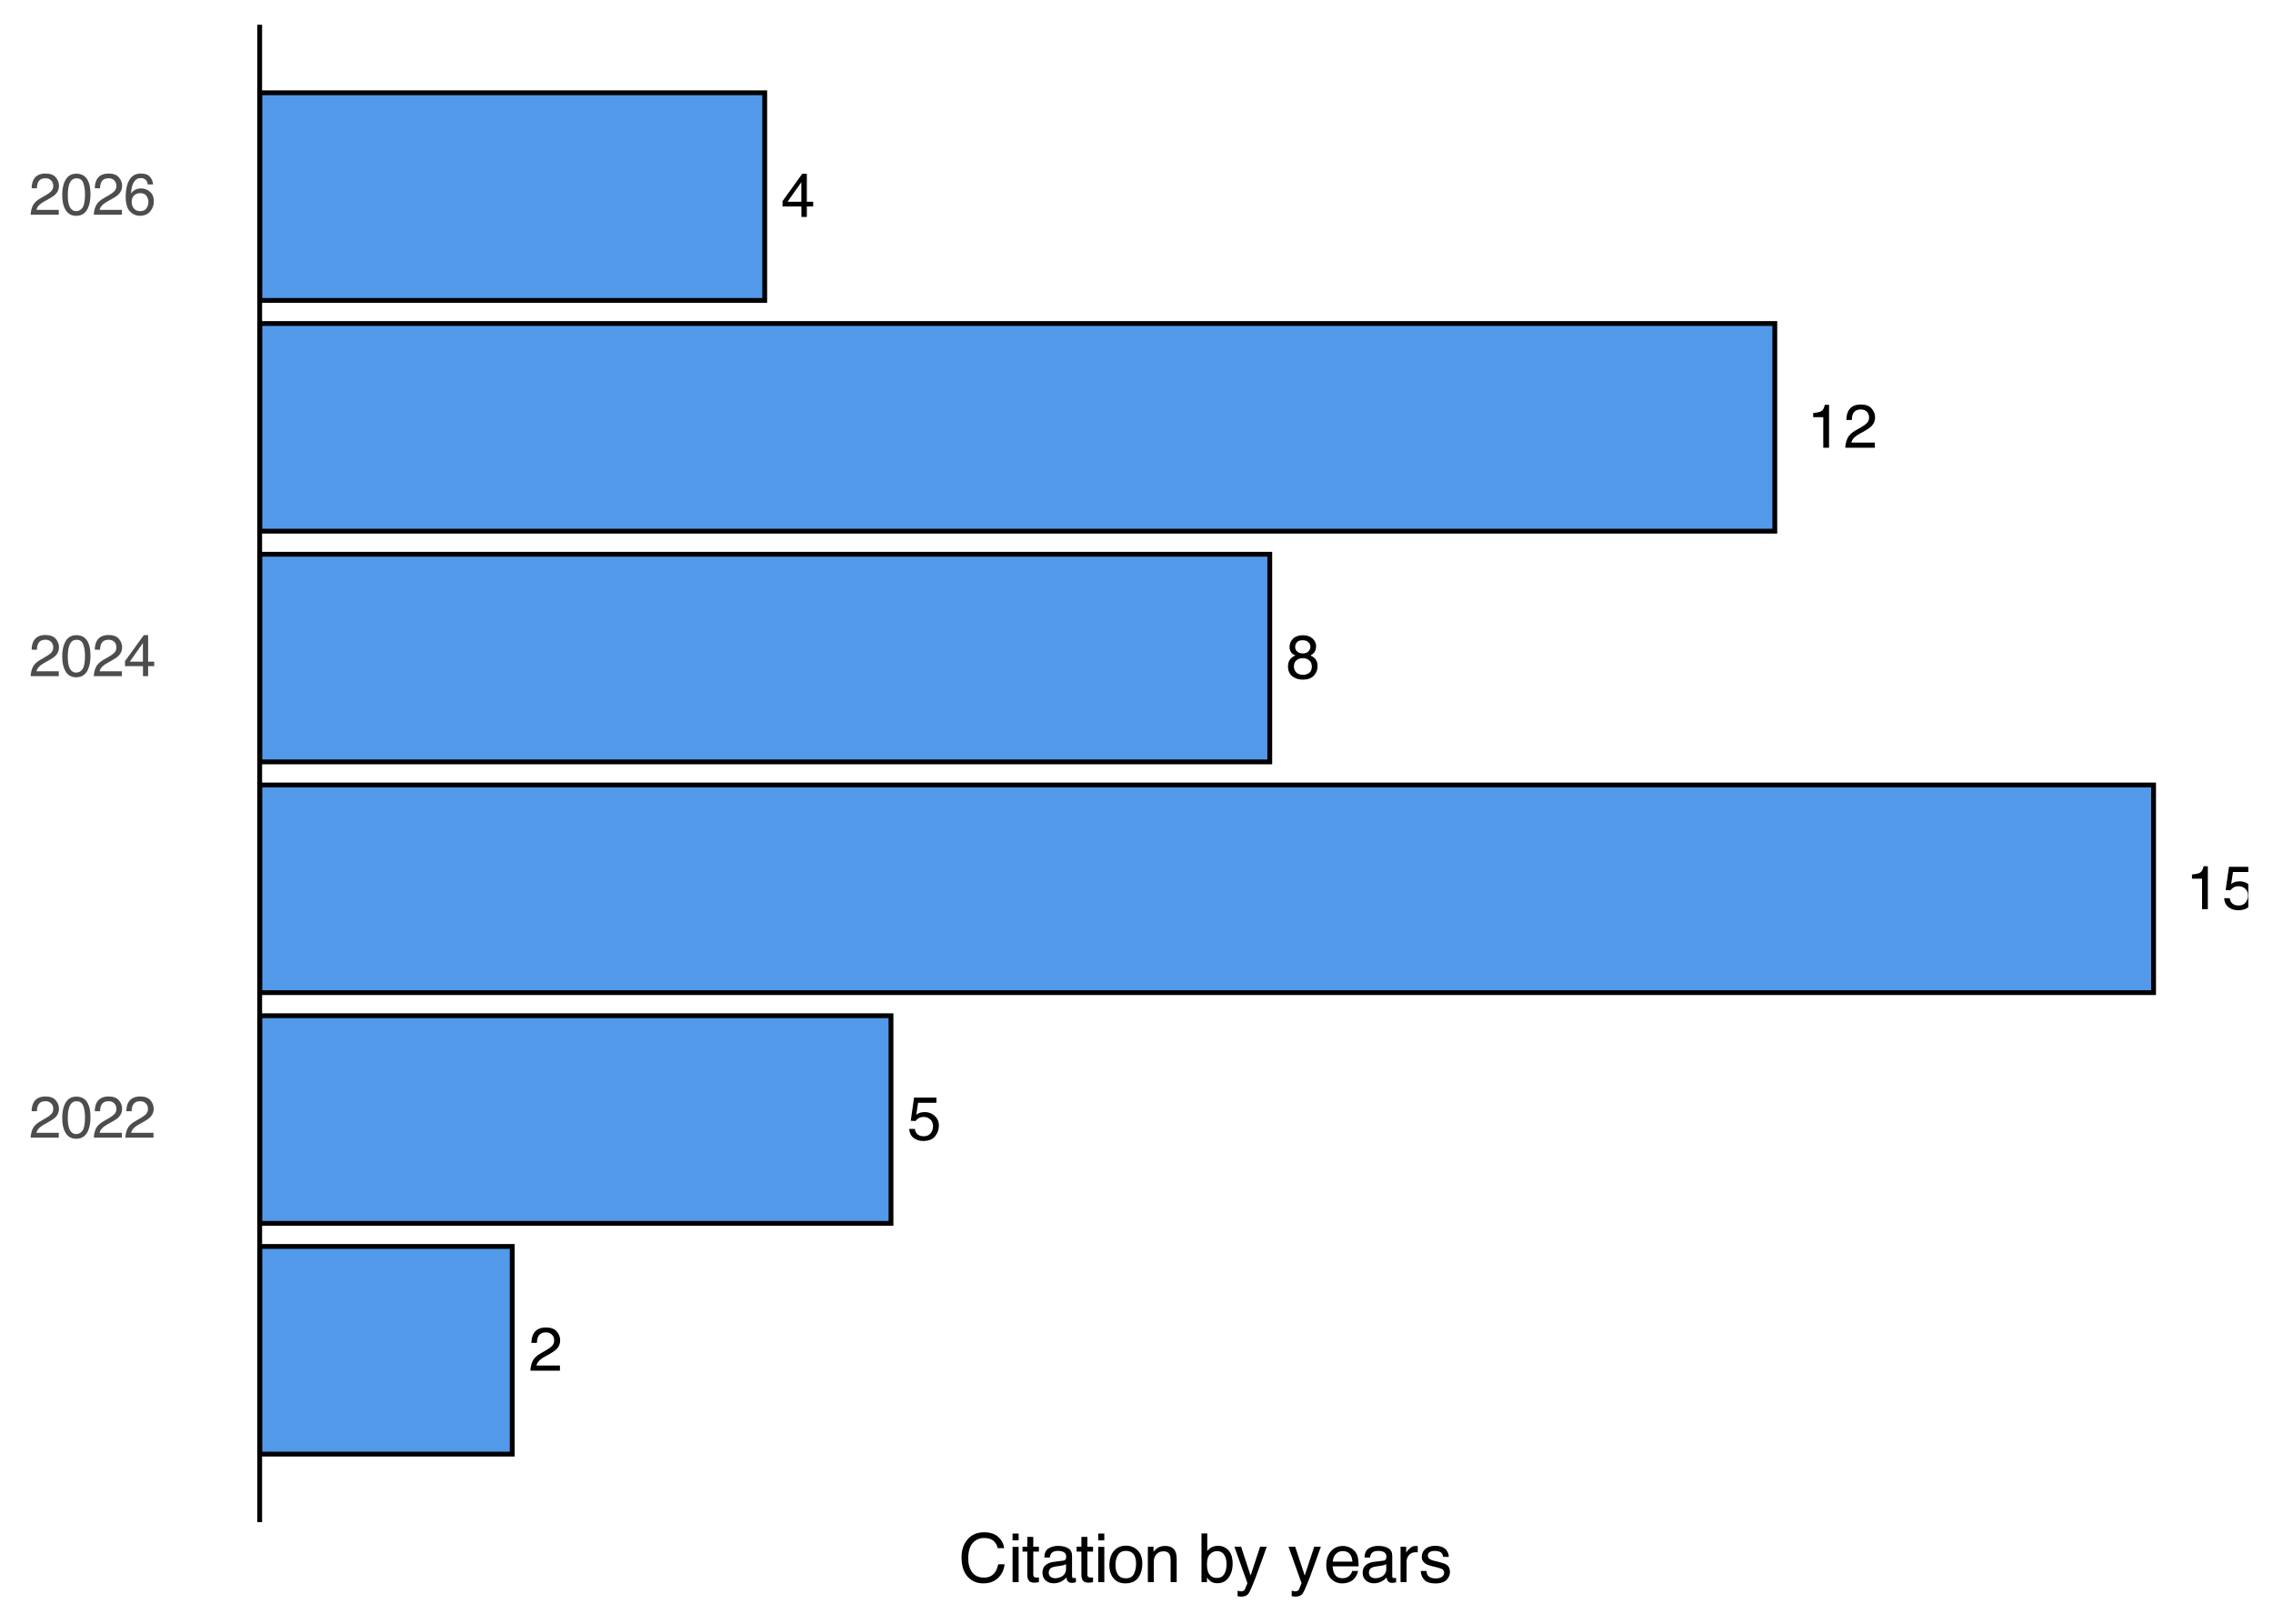
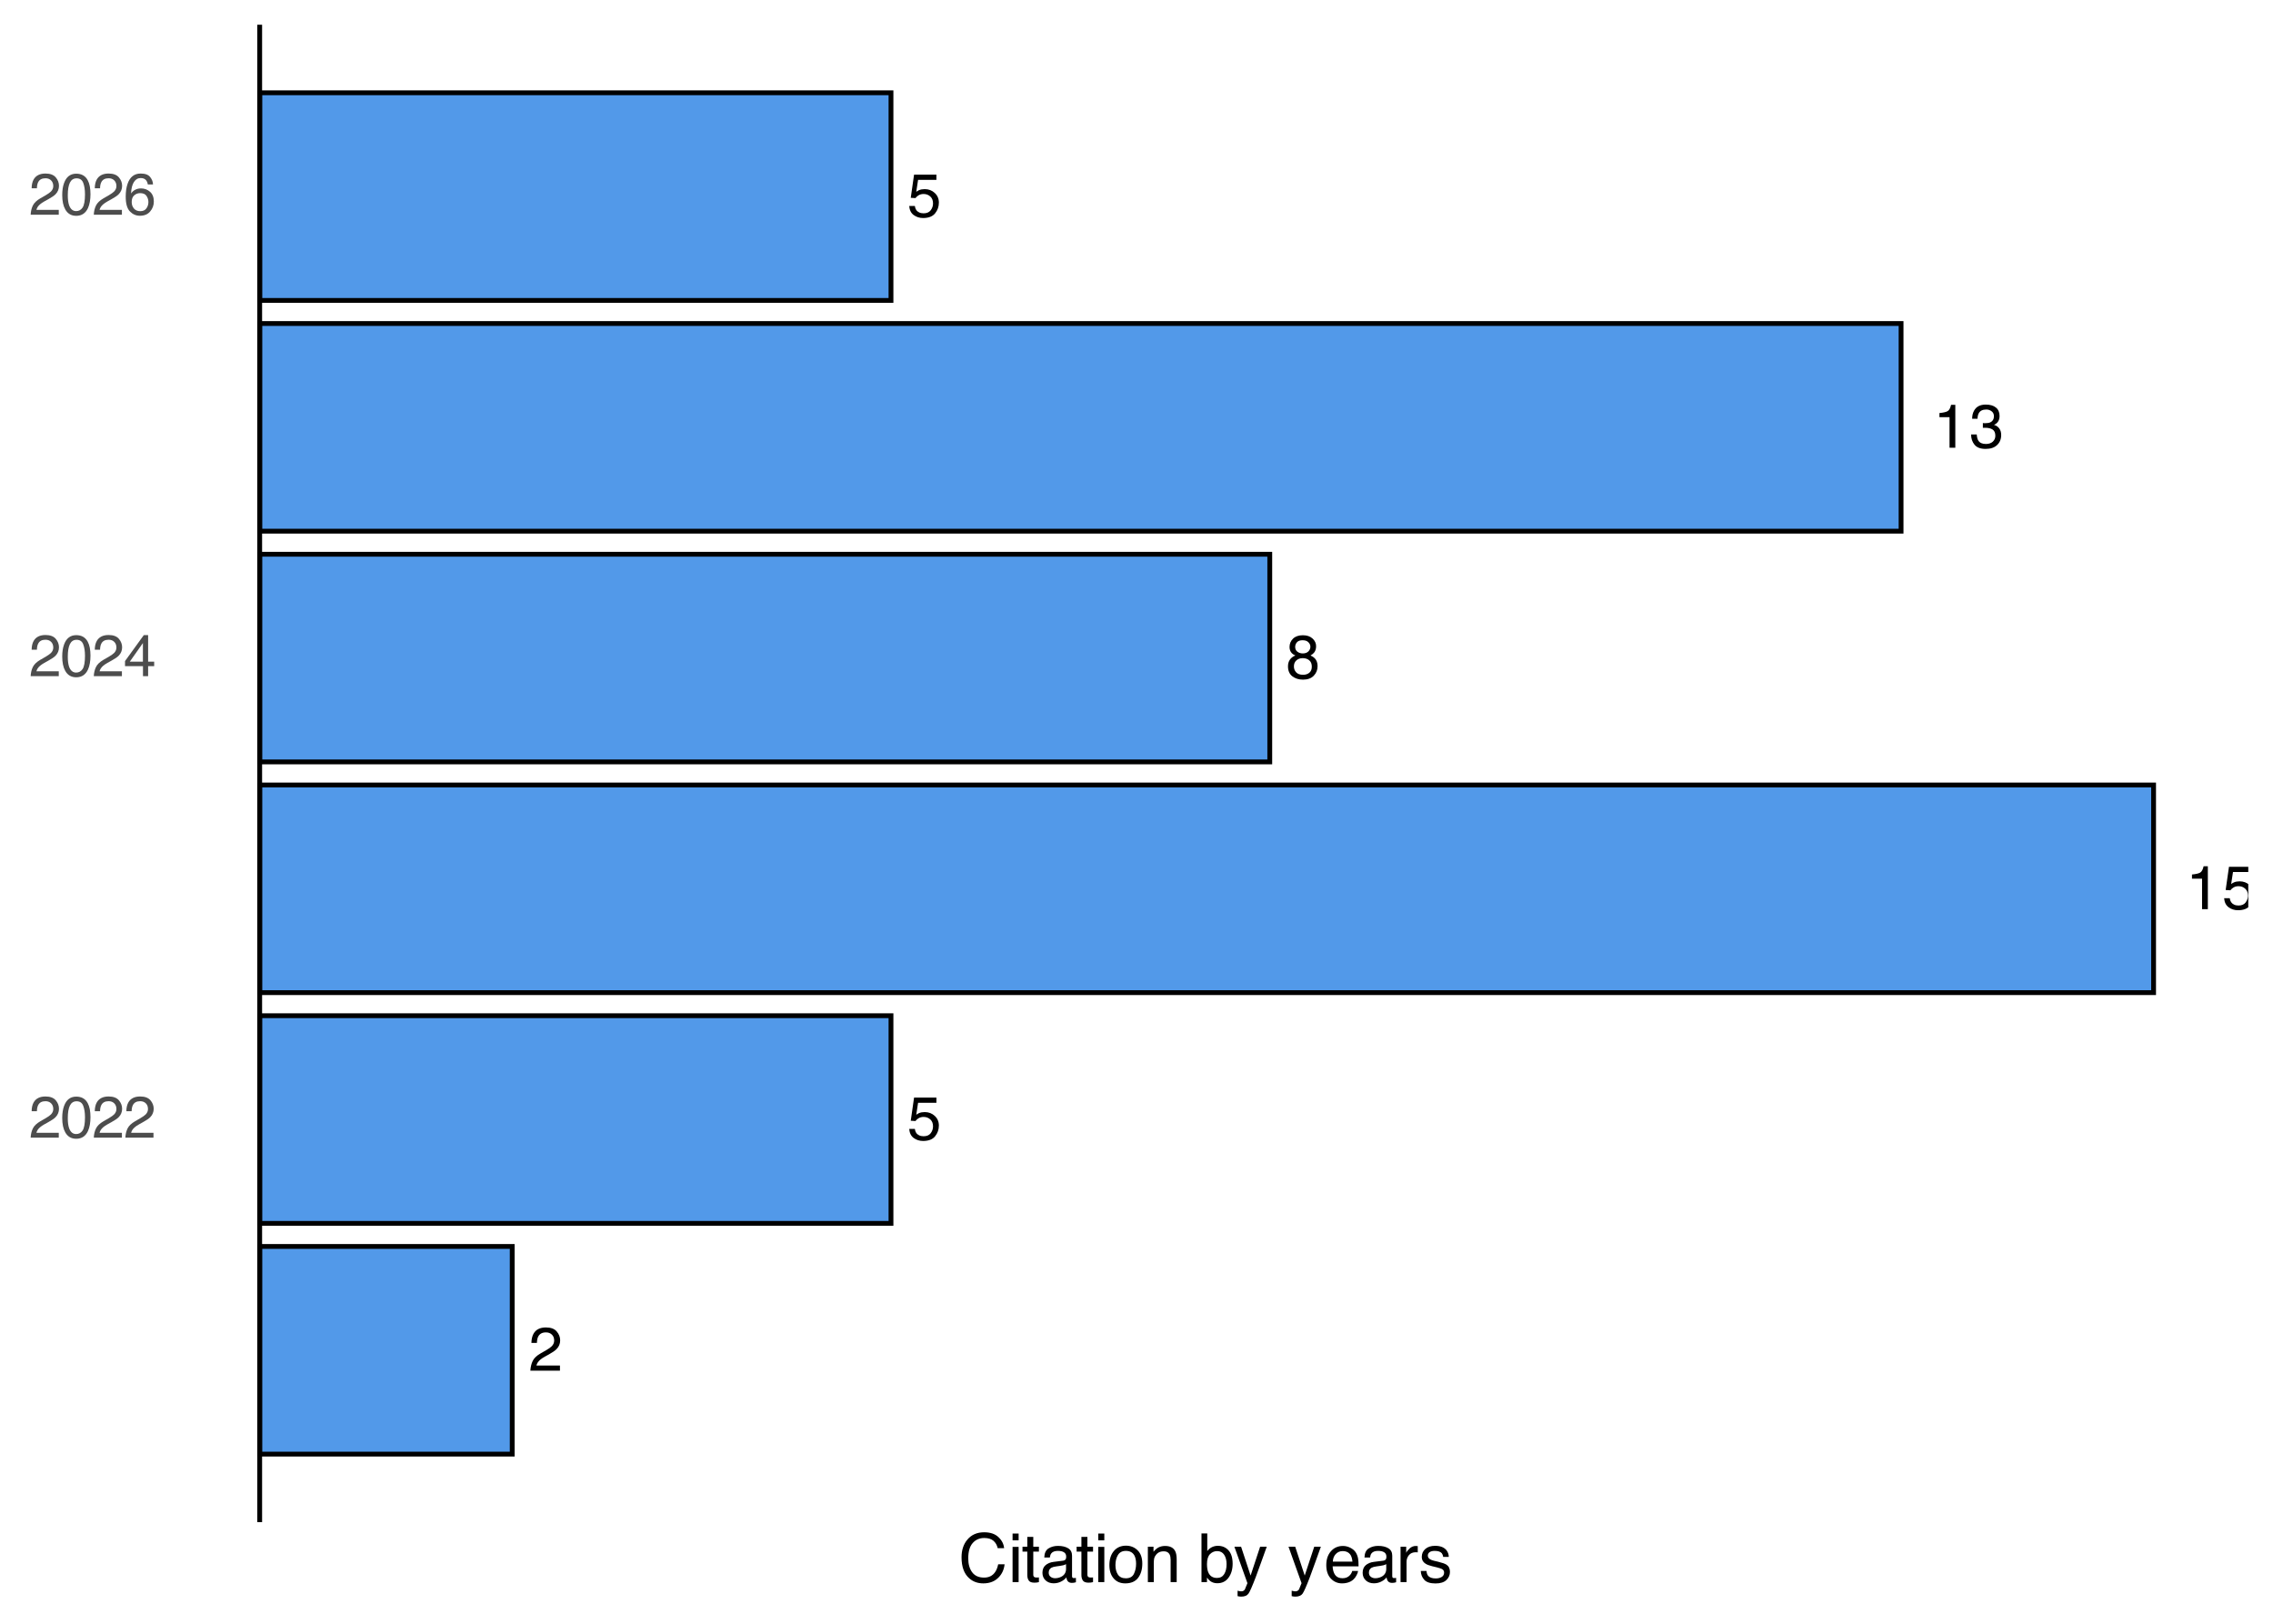
<svg xmlns="http://www.w3.org/2000/svg" xmlns:xlink="http://www.w3.org/1999/xlink" width="504" height="360" viewBox="0 0 504 360">
  <defs>
    <g>
      <g id="glyph-0-0">
        <path d="M 0.438 0 L 0.438 -9.797 L 8.219 -9.797 L 8.219 0 Z M 6.984 -1.234 L 6.984 -8.562 L 1.672 -8.562 L 1.672 -1.234 Z M 6.984 -1.234 " />
      </g>
      <g id="glyph-0-1">
        <path d="M 0.422 0 C 0.473 -0.82 0.645 -1.535 0.938 -2.141 C 1.227 -2.754 1.805 -3.312 2.672 -3.812 L 3.953 -4.547 C 4.523 -4.879 4.926 -5.164 5.156 -5.406 C 5.52 -5.77 5.703 -6.191 5.703 -6.672 C 5.703 -7.223 5.535 -7.66 5.203 -7.984 C 4.867 -8.316 4.426 -8.484 3.875 -8.484 C 3.051 -8.484 2.477 -8.172 2.156 -7.547 C 1.988 -7.211 1.895 -6.75 1.875 -6.156 L 0.656 -6.156 C 0.676 -6.988 0.832 -7.664 1.125 -8.188 C 1.645 -9.113 2.562 -9.578 3.875 -9.578 C 4.969 -9.578 5.766 -9.281 6.266 -8.688 C 6.773 -8.102 7.031 -7.445 7.031 -6.719 C 7.031 -5.957 6.758 -5.305 6.219 -4.766 C 5.906 -4.441 5.348 -4.055 4.547 -3.609 L 3.641 -3.109 C 3.203 -2.867 2.859 -2.641 2.609 -2.422 C 2.16 -2.035 1.879 -1.609 1.766 -1.141 L 6.984 -1.141 L 6.984 0 Z M 0.422 0 " />
      </g>
      <g id="glyph-0-2">
        <path d="M 1.688 -2.438 C 1.77 -1.75 2.086 -1.273 2.641 -1.016 C 2.922 -0.879 3.25 -0.812 3.625 -0.812 C 4.332 -0.812 4.859 -1.035 5.203 -1.484 C 5.547 -1.941 5.719 -2.445 5.719 -3 C 5.719 -3.664 5.516 -4.18 5.109 -4.547 C 4.703 -4.91 4.211 -5.094 3.641 -5.094 C 3.234 -5.094 2.879 -5.008 2.578 -4.844 C 2.285 -4.688 2.035 -4.469 1.828 -4.188 L 0.781 -4.25 L 1.516 -9.391 L 6.469 -9.391 L 6.469 -8.234 L 2.406 -8.234 L 2 -5.578 C 2.227 -5.742 2.441 -5.867 2.641 -5.953 C 2.992 -6.098 3.406 -6.172 3.875 -6.172 C 4.75 -6.172 5.488 -5.891 6.094 -5.328 C 6.707 -4.766 7.016 -4.051 7.016 -3.188 C 7.016 -2.281 6.734 -1.484 6.172 -0.797 C 5.617 -0.109 4.727 0.234 3.5 0.234 C 2.727 0.234 2.039 0.012 1.438 -0.422 C 0.844 -0.859 0.508 -1.531 0.438 -2.438 Z M 1.688 -2.438 " />
      </g>
      <g id="glyph-0-3">
        <path d="M 1.312 -6.766 L 1.312 -7.688 C 2.176 -7.77 2.781 -7.91 3.125 -8.109 C 3.469 -8.305 3.723 -8.773 3.891 -9.516 L 4.828 -9.516 L 4.828 0 L 3.547 0 L 3.547 -6.766 Z M 1.312 -6.766 " />
      </g>
      <g id="glyph-0-4">
        <path d="M 3.719 -5.547 C 4.238 -5.547 4.648 -5.691 4.953 -5.984 C 5.254 -6.285 5.406 -6.641 5.406 -7.047 C 5.406 -7.398 5.258 -7.723 4.969 -8.016 C 4.688 -8.316 4.254 -8.469 3.672 -8.469 C 3.098 -8.469 2.68 -8.316 2.422 -8.016 C 2.16 -7.723 2.031 -7.379 2.031 -6.984 C 2.031 -6.535 2.195 -6.18 2.531 -5.922 C 2.863 -5.672 3.258 -5.547 3.719 -5.547 Z M 3.781 -0.812 C 4.344 -0.812 4.805 -0.961 5.172 -1.266 C 5.535 -1.566 5.719 -2.016 5.719 -2.609 C 5.719 -3.234 5.531 -3.703 5.156 -4.016 C 4.781 -4.336 4.297 -4.5 3.703 -4.5 C 3.129 -4.5 2.66 -4.332 2.297 -4 C 1.93 -3.676 1.75 -3.227 1.75 -2.656 C 1.75 -2.156 1.914 -1.723 2.25 -1.359 C 2.582 -0.992 3.094 -0.812 3.781 -0.812 Z M 2.078 -5.094 C 1.742 -5.227 1.484 -5.395 1.297 -5.594 C 0.953 -5.945 0.781 -6.406 0.781 -6.969 C 0.781 -7.688 1.035 -8.301 1.547 -8.812 C 2.066 -9.32 2.797 -9.578 3.734 -9.578 C 4.648 -9.578 5.367 -9.332 5.891 -8.844 C 6.41 -8.363 6.672 -7.801 6.672 -7.156 C 6.672 -6.562 6.52 -6.082 6.219 -5.719 C 6.051 -5.508 5.789 -5.301 5.438 -5.094 C 5.832 -4.914 6.145 -4.707 6.375 -4.469 C 6.789 -4.031 7 -3.453 7 -2.734 C 7 -1.898 6.719 -1.191 6.156 -0.609 C 5.594 -0.023 4.797 0.266 3.766 0.266 C 2.828 0.266 2.035 0.012 1.391 -0.484 C 0.754 -0.984 0.438 -1.719 0.438 -2.688 C 0.438 -3.25 0.57 -3.734 0.844 -4.141 C 1.125 -4.555 1.535 -4.875 2.078 -5.094 Z M 2.078 -5.094 " />
      </g>
      <g id="glyph-0-5">
-         <path d="M 4.516 -3.375 L 4.516 -7.703 L 1.453 -3.375 Z M 4.531 0 L 4.531 -2.328 L 0.344 -2.328 L 0.344 -3.5 L 4.719 -9.578 L 5.734 -9.578 L 5.734 -3.375 L 7.141 -3.375 L 7.141 -2.328 L 5.734 -2.328 L 5.734 0 Z M 4.531 0 " />
+         <path d="M 3.547 0.266 C 2.422 0.266 1.602 -0.039 1.094 -0.656 C 0.582 -1.281 0.328 -2.039 0.328 -2.938 L 1.578 -2.938 C 1.629 -2.312 1.742 -1.863 1.922 -1.594 C 2.234 -1.082 2.797 -0.828 3.609 -0.828 C 4.242 -0.828 4.75 -0.992 5.125 -1.328 C 5.508 -1.672 5.703 -2.109 5.703 -2.641 C 5.703 -3.305 5.5 -3.77 5.094 -4.031 C 4.695 -4.289 4.141 -4.422 3.422 -4.422 C 3.348 -4.422 3.27 -4.422 3.188 -4.422 C 3.102 -4.422 3.02 -4.414 2.938 -4.406 L 2.938 -5.469 C 3.062 -5.457 3.164 -5.445 3.25 -5.438 C 3.332 -5.438 3.422 -5.438 3.516 -5.438 C 3.961 -5.438 4.332 -5.504 4.625 -5.641 C 5.133 -5.891 5.391 -6.336 5.391 -6.984 C 5.391 -7.453 5.219 -7.816 4.875 -8.078 C 4.539 -8.336 4.148 -8.469 3.703 -8.469 C 2.898 -8.469 2.348 -8.203 2.047 -7.672 C 1.867 -7.379 1.77 -6.961 1.75 -6.422 L 0.562 -6.422 C 0.562 -7.129 0.707 -7.734 1 -8.234 C 1.488 -9.117 2.348 -9.562 3.578 -9.562 C 4.547 -9.562 5.297 -9.344 5.828 -8.906 C 6.367 -8.477 6.641 -7.852 6.641 -7.031 C 6.641 -6.438 6.477 -5.957 6.156 -5.594 C 5.969 -5.375 5.719 -5.195 5.406 -5.062 C 5.906 -4.926 6.297 -4.66 6.578 -4.266 C 6.859 -3.879 7 -3.398 7 -2.828 C 7 -1.91 6.695 -1.164 6.094 -0.594 C 5.5 -0.02 4.648 0.266 3.547 0.266 Z M 3.547 0.266 " />
      </g>
      <g id="glyph-1-0">
        <path d="M 0.422 0 L 0.422 -9.328 L 7.828 -9.328 L 7.828 0 Z M 6.656 -1.172 L 6.656 -8.156 L 1.594 -8.156 L 1.594 -1.172 Z M 6.656 -1.172 " />
      </g>
      <g id="glyph-1-1">
        <path d="M 0.406 0 C 0.445 -0.781 0.609 -1.457 0.891 -2.031 C 1.172 -2.613 1.723 -3.145 2.547 -3.625 L 3.766 -4.328 C 4.305 -4.648 4.688 -4.922 4.906 -5.141 C 5.25 -5.492 5.422 -5.895 5.422 -6.344 C 5.422 -6.875 5.258 -7.297 4.938 -7.609 C 4.625 -7.922 4.207 -8.078 3.688 -8.078 C 2.895 -8.078 2.352 -7.781 2.062 -7.188 C 1.895 -6.863 1.805 -6.422 1.797 -5.859 L 0.625 -5.859 C 0.633 -6.648 0.781 -7.297 1.062 -7.797 C 1.562 -8.68 2.438 -9.125 3.688 -9.125 C 4.727 -9.125 5.488 -8.844 5.969 -8.281 C 6.445 -7.719 6.688 -7.094 6.688 -6.406 C 6.688 -5.676 6.43 -5.051 5.922 -4.531 C 5.629 -4.227 5.098 -3.863 4.328 -3.438 L 3.453 -2.953 C 3.047 -2.723 2.723 -2.504 2.484 -2.297 C 2.055 -1.93 1.789 -1.523 1.688 -1.078 L 6.641 -1.078 L 6.641 0 Z M 0.406 0 " />
      </g>
      <g id="glyph-1-2">
        <path d="M 3.516 -9.094 C 4.691 -9.094 5.539 -8.609 6.062 -7.641 C 6.469 -6.891 6.672 -5.863 6.672 -4.562 C 6.672 -3.32 6.488 -2.297 6.125 -1.484 C 5.594 -0.328 4.723 0.25 3.516 0.25 C 2.422 0.25 1.609 -0.223 1.078 -1.172 C 0.629 -1.961 0.406 -3.023 0.406 -4.359 C 0.406 -5.391 0.539 -6.273 0.812 -7.016 C 1.312 -8.398 2.211 -9.094 3.516 -9.094 Z M 3.5 -0.797 C 4.094 -0.797 4.566 -1.055 4.922 -1.578 C 5.273 -2.109 5.453 -3.086 5.453 -4.516 C 5.453 -5.547 5.32 -6.395 5.062 -7.062 C 4.812 -7.727 4.32 -8.062 3.594 -8.062 C 2.914 -8.062 2.422 -7.742 2.109 -7.109 C 1.797 -6.473 1.641 -5.539 1.641 -4.312 C 1.641 -3.383 1.738 -2.641 1.938 -2.078 C 2.25 -1.223 2.77 -0.797 3.5 -0.797 Z M 3.5 -0.797 " />
      </g>
      <g id="glyph-1-3">
        <path d="M 4.297 -3.219 L 4.297 -7.344 L 1.391 -3.219 Z M 4.312 0 L 4.312 -2.219 L 0.328 -2.219 L 0.328 -3.344 L 4.5 -9.109 L 5.453 -9.109 L 5.453 -3.219 L 6.797 -3.219 L 6.797 -2.219 L 5.453 -2.219 L 5.453 0 Z M 4.312 0 " />
      </g>
      <g id="glyph-1-4">
        <path d="M 3.797 -9.125 C 4.816 -9.125 5.523 -8.859 5.922 -8.328 C 6.328 -7.805 6.531 -7.266 6.531 -6.703 L 5.391 -6.703 C 5.328 -7.066 5.223 -7.348 5.078 -7.547 C 4.797 -7.93 4.379 -8.125 3.828 -8.125 C 3.18 -8.125 2.672 -7.828 2.297 -7.234 C 1.922 -6.648 1.711 -5.805 1.672 -4.703 C 1.93 -5.086 2.258 -5.375 2.656 -5.562 C 3.02 -5.738 3.426 -5.828 3.875 -5.828 C 4.633 -5.828 5.297 -5.582 5.859 -5.094 C 6.43 -4.602 6.719 -3.875 6.719 -2.906 C 6.719 -2.082 6.445 -1.352 5.906 -0.719 C 5.375 -0.082 4.613 0.234 3.625 0.234 C 2.77 0.234 2.031 -0.086 1.406 -0.734 C 0.789 -1.379 0.484 -2.469 0.484 -4 C 0.484 -5.125 0.625 -6.082 0.906 -6.875 C 1.426 -8.375 2.391 -9.125 3.797 -9.125 Z M 3.719 -0.781 C 4.32 -0.781 4.77 -0.984 5.062 -1.391 C 5.363 -1.797 5.516 -2.27 5.516 -2.812 C 5.516 -3.281 5.379 -3.723 5.109 -4.141 C 4.848 -4.566 4.363 -4.781 3.656 -4.781 C 3.164 -4.781 2.734 -4.613 2.359 -4.281 C 1.992 -3.957 1.812 -3.469 1.812 -2.812 C 1.812 -2.238 1.977 -1.754 2.312 -1.359 C 2.656 -0.973 3.125 -0.781 3.719 -0.781 Z M 3.719 -0.781 " />
      </g>
      <g id="glyph-2-0">
        <path d="M 0.484 0 L 0.484 -10.766 L 9.031 -10.766 L 9.031 0 Z M 7.672 -1.344 L 7.672 -9.406 L 1.828 -9.406 L 1.828 -1.344 Z M 7.672 -1.344 " />
      </g>
      <g id="glyph-2-1">
        <path d="M 5.672 -11.047 C 7.035 -11.047 8.094 -10.688 8.844 -9.969 C 9.594 -9.258 10.008 -8.445 10.094 -7.531 L 8.672 -7.531 C 8.516 -8.219 8.195 -8.766 7.719 -9.172 C 7.238 -9.578 6.562 -9.781 5.688 -9.781 C 4.633 -9.781 3.781 -9.406 3.125 -8.656 C 2.469 -7.914 2.141 -6.781 2.141 -5.25 C 2.141 -3.988 2.43 -2.961 3.016 -2.172 C 3.609 -1.391 4.488 -1 5.656 -1 C 6.727 -1 7.547 -1.41 8.109 -2.234 C 8.41 -2.672 8.633 -3.242 8.781 -3.953 L 10.203 -3.953 C 10.078 -2.816 9.656 -1.867 8.938 -1.109 C 8.082 -0.18 6.93 0.281 5.484 0.281 C 4.234 0.281 3.188 -0.098 2.344 -0.859 C 1.219 -1.859 0.656 -3.406 0.656 -5.5 C 0.656 -7.082 1.078 -8.379 1.922 -9.391 C 2.828 -10.492 4.078 -11.047 5.672 -11.047 Z M 5.391 -11.047 Z M 5.391 -11.047 " />
      </g>
      <g id="glyph-2-2">
        <path d="M 0.969 -7.812 L 2.312 -7.812 L 2.312 0 L 0.969 0 Z M 0.969 -10.766 L 2.312 -10.766 L 2.312 -9.266 L 0.969 -9.266 Z M 0.969 -10.766 " />
      </g>
      <g id="glyph-2-3">
        <path d="M 1.234 -10.031 L 2.562 -10.031 L 2.562 -7.844 L 3.812 -7.844 L 3.812 -6.766 L 2.562 -6.766 L 2.562 -1.641 C 2.562 -1.367 2.656 -1.188 2.844 -1.094 C 2.945 -1.039 3.117 -1.016 3.359 -1.016 C 3.422 -1.016 3.488 -1.016 3.562 -1.016 C 3.633 -1.023 3.719 -1.035 3.812 -1.047 L 3.812 0 C 3.664 0.039 3.508 0.07 3.344 0.094 C 3.176 0.113 3 0.125 2.812 0.125 C 2.195 0.125 1.781 -0.031 1.562 -0.344 C 1.344 -0.664 1.234 -1.078 1.234 -1.578 L 1.234 -6.766 L 0.172 -6.766 L 0.172 -7.844 L 1.234 -7.844 Z M 1.234 -10.031 " />
      </g>
      <g id="glyph-2-4">
        <path d="M 1.984 -2.094 C 1.984 -1.707 2.117 -1.406 2.391 -1.188 C 2.672 -0.969 3.004 -0.859 3.391 -0.859 C 3.848 -0.859 4.297 -0.961 4.734 -1.172 C 5.461 -1.535 5.828 -2.125 5.828 -2.938 L 5.828 -3.984 C 5.672 -3.891 5.461 -3.805 5.203 -3.734 C 4.953 -3.672 4.703 -3.625 4.453 -3.594 L 3.656 -3.484 C 3.176 -3.422 2.816 -3.32 2.578 -3.188 C 2.18 -2.957 1.984 -2.594 1.984 -2.094 Z M 5.172 -4.75 C 5.473 -4.789 5.676 -4.922 5.781 -5.141 C 5.832 -5.254 5.859 -5.422 5.859 -5.641 C 5.859 -6.086 5.695 -6.41 5.375 -6.609 C 5.062 -6.816 4.609 -6.922 4.016 -6.922 C 3.328 -6.922 2.836 -6.734 2.547 -6.359 C 2.391 -6.16 2.285 -5.859 2.234 -5.453 L 1 -5.453 C 1.031 -6.422 1.344 -7.094 1.938 -7.469 C 2.539 -7.844 3.242 -8.031 4.047 -8.031 C 4.961 -8.031 5.711 -7.852 6.297 -7.5 C 6.867 -7.156 7.156 -6.609 7.156 -5.859 L 7.156 -1.344 C 7.156 -1.207 7.18 -1.098 7.234 -1.016 C 7.285 -0.93 7.406 -0.891 7.594 -0.891 C 7.645 -0.891 7.707 -0.895 7.781 -0.906 C 7.852 -0.914 7.93 -0.926 8.016 -0.938 L 8.016 0.031 C 7.816 0.094 7.66 0.129 7.547 0.141 C 7.441 0.16 7.297 0.172 7.109 0.172 C 6.66 0.172 6.332 0.008 6.125 -0.312 C 6.02 -0.488 5.941 -0.734 5.891 -1.047 C 5.629 -0.691 5.242 -0.383 4.734 -0.125 C 4.234 0.133 3.68 0.266 3.078 0.266 C 2.348 0.266 1.75 0.043 1.281 -0.391 C 0.82 -0.836 0.594 -1.395 0.594 -2.062 C 0.594 -2.789 0.82 -3.352 1.281 -3.75 C 1.738 -4.145 2.332 -4.391 3.062 -4.484 Z M 4.078 -8.031 Z M 4.078 -8.031 " />
      </g>
      <g id="glyph-2-5">
        <path d="M 4.078 -0.844 C 4.953 -0.844 5.551 -1.172 5.875 -1.828 C 6.195 -2.492 6.359 -3.234 6.359 -4.047 C 6.359 -4.785 6.242 -5.383 6.016 -5.844 C 5.641 -6.562 5 -6.922 4.094 -6.922 C 3.289 -6.922 2.703 -6.613 2.328 -6 C 1.961 -5.383 1.781 -4.641 1.781 -3.766 C 1.781 -2.93 1.961 -2.234 2.328 -1.672 C 2.703 -1.117 3.285 -0.844 4.078 -0.844 Z M 4.125 -8.078 C 5.133 -8.078 5.988 -7.738 6.688 -7.062 C 7.383 -6.383 7.734 -5.395 7.734 -4.094 C 7.734 -2.82 7.426 -1.773 6.812 -0.953 C 6.195 -0.129 5.242 0.281 3.953 0.281 C 2.879 0.281 2.023 -0.082 1.391 -0.812 C 0.754 -1.539 0.438 -2.52 0.438 -3.75 C 0.438 -5.07 0.77 -6.125 1.438 -6.906 C 2.102 -7.688 3 -8.078 4.125 -8.078 Z M 4.094 -8.031 Z M 4.094 -8.031 " />
      </g>
      <g id="glyph-2-6">
        <path d="M 0.969 -7.844 L 2.219 -7.844 L 2.219 -6.734 C 2.594 -7.191 2.984 -7.52 3.391 -7.719 C 3.805 -7.914 4.27 -8.016 4.781 -8.016 C 5.895 -8.016 6.645 -7.629 7.031 -6.859 C 7.25 -6.43 7.359 -5.82 7.359 -5.031 L 7.359 0 L 6.016 0 L 6.016 -4.938 C 6.016 -5.414 5.945 -5.801 5.812 -6.094 C 5.57 -6.582 5.145 -6.828 4.531 -6.828 C 4.219 -6.828 3.961 -6.797 3.766 -6.734 C 3.398 -6.629 3.082 -6.414 2.812 -6.094 C 2.594 -5.832 2.445 -5.562 2.375 -5.281 C 2.312 -5.008 2.281 -4.617 2.281 -4.109 L 2.281 0 L 0.969 0 Z M 4.062 -8.031 Z M 4.062 -8.031 " />
      </g>
      <g id="glyph-2-7">
</g>
      <g id="glyph-2-8">
        <path d="M 0.859 -10.797 L 2.141 -10.797 L 2.141 -6.891 C 2.43 -7.266 2.773 -7.551 3.172 -7.75 C 3.578 -7.945 4.016 -8.047 4.484 -8.047 C 5.461 -8.047 6.254 -7.707 6.859 -7.031 C 7.461 -6.363 7.766 -5.379 7.766 -4.078 C 7.766 -2.836 7.461 -1.805 6.859 -0.984 C 6.266 -0.16 5.438 0.25 4.375 0.25 C 3.781 0.25 3.273 0.102 2.859 -0.188 C 2.617 -0.352 2.359 -0.625 2.078 -1 L 2.078 0 L 0.859 0 Z M 4.297 -0.922 C 5.004 -0.922 5.535 -1.203 5.891 -1.766 C 6.242 -2.328 6.422 -3.07 6.422 -4 C 6.422 -4.832 6.242 -5.52 5.891 -6.062 C 5.535 -6.602 5.016 -6.875 4.328 -6.875 C 3.723 -6.875 3.195 -6.648 2.75 -6.203 C 2.301 -5.754 2.078 -5.02 2.078 -4 C 2.078 -3.27 2.164 -2.676 2.344 -2.219 C 2.695 -1.352 3.348 -0.922 4.297 -0.922 Z M 4.297 -0.922 " />
      </g>
      <g id="glyph-2-9">
        <path d="M 5.859 -7.844 L 7.328 -7.844 C 7.141 -7.344 6.727 -6.195 6.094 -4.406 C 5.613 -3.051 5.211 -1.953 4.891 -1.109 C 4.129 0.887 3.594 2.109 3.281 2.547 C 2.969 2.992 2.426 3.219 1.656 3.219 C 1.477 3.219 1.336 3.207 1.234 3.188 C 1.129 3.176 1.004 3.148 0.859 3.109 L 0.859 1.906 C 1.086 1.969 1.254 2.004 1.359 2.016 C 1.461 2.035 1.555 2.047 1.641 2.047 C 1.879 2.047 2.055 2.004 2.172 1.922 C 2.285 1.848 2.383 1.754 2.469 1.641 C 2.488 1.598 2.57 1.395 2.719 1.031 C 2.875 0.664 2.984 0.398 3.047 0.234 L 0.156 -7.844 L 1.641 -7.844 L 3.75 -1.453 Z M 3.75 -8.031 Z M 3.75 -8.031 " />
      </g>
      <g id="glyph-2-10">
        <path d="M 4.234 -8.016 C 4.785 -8.016 5.32 -7.883 5.844 -7.625 C 6.375 -7.363 6.773 -7.023 7.047 -6.609 C 7.305 -6.211 7.484 -5.754 7.578 -5.234 C 7.648 -4.867 7.688 -4.289 7.688 -3.5 L 1.938 -3.5 C 1.969 -2.707 2.156 -2.066 2.5 -1.578 C 2.852 -1.098 3.398 -0.859 4.141 -0.859 C 4.828 -0.859 5.375 -1.086 5.781 -1.547 C 6.02 -1.805 6.188 -2.113 6.281 -2.469 L 7.578 -2.469 C 7.547 -2.176 7.43 -1.852 7.234 -1.5 C 7.047 -1.145 6.832 -0.852 6.594 -0.625 C 6.188 -0.238 5.691 0.02 5.109 0.156 C 4.785 0.238 4.426 0.281 4.031 0.281 C 3.051 0.281 2.223 -0.07 1.547 -0.781 C 0.867 -1.5 0.531 -2.492 0.531 -3.766 C 0.531 -5.023 0.867 -6.047 1.547 -6.828 C 2.234 -7.617 3.129 -8.016 4.234 -8.016 Z M 6.328 -4.547 C 6.273 -5.117 6.156 -5.578 5.969 -5.922 C 5.602 -6.555 5 -6.875 4.156 -6.875 C 3.551 -6.875 3.039 -6.656 2.625 -6.219 C 2.219 -5.781 2.004 -5.223 1.984 -4.547 Z M 4.109 -8.031 Z M 4.109 -8.031 " />
      </g>
      <g id="glyph-2-11">
        <path d="M 1 -7.844 L 2.25 -7.844 L 2.25 -6.484 C 2.352 -6.754 2.602 -7.078 3 -7.453 C 3.406 -7.828 3.867 -8.016 4.391 -8.016 C 4.422 -8.016 4.461 -8.008 4.516 -8 C 4.578 -8 4.676 -7.992 4.812 -7.984 L 4.812 -6.594 C 4.738 -6.602 4.664 -6.609 4.594 -6.609 C 4.531 -6.617 4.461 -6.625 4.391 -6.625 C 3.723 -6.625 3.211 -6.41 2.859 -5.984 C 2.504 -5.555 2.328 -5.066 2.328 -4.516 L 2.328 0 L 1 0 Z M 1 -7.844 " />
      </g>
      <g id="glyph-2-12">
        <path d="M 1.75 -2.469 C 1.789 -2.02 1.898 -1.68 2.078 -1.453 C 2.41 -1.023 2.988 -0.812 3.812 -0.812 C 4.301 -0.812 4.727 -0.914 5.094 -1.125 C 5.469 -1.344 5.656 -1.672 5.656 -2.109 C 5.656 -2.453 5.504 -2.711 5.203 -2.891 C 5.016 -2.992 4.641 -3.117 4.078 -3.266 L 3.031 -3.516 C 2.363 -3.68 1.867 -3.867 1.547 -4.078 C 0.984 -4.43 0.703 -4.926 0.703 -5.562 C 0.703 -6.301 0.969 -6.898 1.5 -7.359 C 2.039 -7.816 2.758 -8.047 3.656 -8.047 C 4.844 -8.047 5.695 -7.703 6.219 -7.016 C 6.539 -6.566 6.695 -6.094 6.688 -5.594 L 5.453 -5.594 C 5.422 -5.883 5.316 -6.156 5.141 -6.406 C 4.836 -6.75 4.312 -6.922 3.562 -6.922 C 3.062 -6.922 2.68 -6.82 2.422 -6.625 C 2.172 -6.438 2.047 -6.188 2.047 -5.875 C 2.047 -5.539 2.211 -5.27 2.547 -5.062 C 2.742 -4.938 3.031 -4.828 3.406 -4.734 L 4.281 -4.531 C 5.227 -4.301 5.863 -4.078 6.188 -3.859 C 6.695 -3.523 6.953 -2.992 6.953 -2.266 C 6.953 -1.566 6.688 -0.961 6.156 -0.453 C 5.633 0.043 4.832 0.297 3.75 0.297 C 2.582 0.297 1.754 0.027 1.266 -0.5 C 0.773 -1.031 0.516 -1.688 0.484 -2.469 Z M 3.703 -8.031 Z M 3.703 -8.031 " />
      </g>
    </g>
    <clipPath id="clip-0">
      <path clip-rule="nonzero" d="M 486 192 L 498.52 192 L 498.52 202 L 486 202 Z M 486 192 " />
    </clipPath>
    <clipPath id="clip-1">
      <path clip-rule="nonzero" d="M 57 5.48 L 59 5.48 L 59 337.48 L 57 337.48 Z M 57 5.48 " />
    </clipPath>
  </defs>
  <rect x="-50.4" y="-36" width="604.8" height="432" fill="rgb(100%, 100%, 100%)" fill-opacity="1" />
  <path fill-rule="nonzero" fill="rgb(15.294%, 50.196%, 89.02%)" fill-opacity="0.8" stroke-width="1.067" stroke-linecap="butt" stroke-linejoin="miter" stroke="rgb(0%, 0%, 0%)" stroke-opacity="1" stroke-miterlimit="10" d="M 57.582 322.391 L 113.574 322.391 L 113.574 276.352 L 57.582 276.352 Z M 57.582 322.391 " />
  <path fill-rule="nonzero" fill="rgb(15.294%, 50.196%, 89.02%)" fill-opacity="0.8" stroke-width="1.067" stroke-linecap="butt" stroke-linejoin="miter" stroke="rgb(0%, 0%, 0%)" stroke-opacity="1" stroke-miterlimit="10" d="M 57.582 271.234 L 197.562 271.234 L 197.562 225.195 L 57.582 225.195 Z M 57.582 271.234 " />
  <path fill-rule="nonzero" fill="rgb(15.294%, 50.196%, 89.02%)" fill-opacity="0.8" stroke-width="1.067" stroke-linecap="butt" stroke-linejoin="miter" stroke="rgb(0%, 0%, 0%)" stroke-opacity="1" stroke-miterlimit="10" d="M 57.582 220.078 L 477.523 220.078 L 477.523 174.039 L 57.582 174.039 Z M 57.582 220.078 " />
  <path fill-rule="nonzero" fill="rgb(15.294%, 50.196%, 89.02%)" fill-opacity="0.8" stroke-width="1.067" stroke-linecap="butt" stroke-linejoin="miter" stroke="rgb(0%, 0%, 0%)" stroke-opacity="1" stroke-miterlimit="10" d="M 57.582 168.922 L 281.551 168.922 L 281.551 122.883 L 57.582 122.883 Z M 57.582 168.922 " />
-   <path fill-rule="nonzero" fill="rgb(15.294%, 50.196%, 89.02%)" fill-opacity="0.8" stroke-width="1.067" stroke-linecap="butt" stroke-linejoin="miter" stroke="rgb(0%, 0%, 0%)" stroke-opacity="1" stroke-miterlimit="10" d="M 57.582 117.766 L 393.535 117.766 L 393.535 71.727 L 57.582 71.727 Z M 57.582 117.766 " />
-   <path fill-rule="nonzero" fill="rgb(15.294%, 50.196%, 89.02%)" fill-opacity="0.8" stroke-width="1.067" stroke-linecap="butt" stroke-linejoin="miter" stroke="rgb(0%, 0%, 0%)" stroke-opacity="1" stroke-miterlimit="10" d="M 57.582 66.609 L 169.566 66.609 L 169.566 20.57 L 57.582 20.57 Z M 57.582 66.609 " />
+   <path fill-rule="nonzero" fill="rgb(15.294%, 50.196%, 89.02%)" fill-opacity="0.8" stroke-width="1.067" stroke-linecap="butt" stroke-linejoin="miter" stroke="rgb(0%, 0%, 0%)" stroke-opacity="1" stroke-miterlimit="10" d="M 57.582 117.766 L 421.531 117.766 L 421.531 71.727 L 57.582 71.727 Z M 57.582 117.766 " />
+   <path fill-rule="nonzero" fill="rgb(15.294%, 50.196%, 89.02%)" fill-opacity="0.8" stroke-width="1.067" stroke-linecap="butt" stroke-linejoin="miter" stroke="rgb(0%, 0%, 0%)" stroke-opacity="1" stroke-miterlimit="10" d="M 57.582 66.609 L 197.562 66.609 L 197.562 20.57 L 57.582 20.57 Z M 57.582 66.609 " />
  <g fill="rgb(0%, 0%, 0%)" fill-opacity="1">
    <use xlink:href="#glyph-0-1" x="117.176" y="303.887" />
  </g>
  <g fill="rgb(0%, 0%, 0%)" fill-opacity="1">
    <use xlink:href="#glyph-0-2" x="201.164" y="252.73" />
  </g>
  <g clip-path="url(#clip-0)">
    <g fill="rgb(0%, 0%, 0%)" fill-opacity="1">
      <use xlink:href="#glyph-0-3" x="484.723" y="201.574" />
      <use xlink:href="#glyph-0-2" x="492.723" y="201.574" />
    </g>
  </g>
  <g fill="rgb(0%, 0%, 0%)" fill-opacity="1">
    <use xlink:href="#glyph-0-4" x="285.152" y="150.418" />
  </g>
  <g fill="rgb(0%, 0%, 0%)" fill-opacity="1">
-     <use xlink:href="#glyph-0-3" x="400.734" y="99.262" />
-     <use xlink:href="#glyph-0-1" x="408.734" y="99.262" />
+     <use xlink:href="#glyph-0-3" x="428.73" y="99.262" />
+     <use xlink:href="#glyph-0-5" x="436.73" y="99.262" />
  </g>
  <g fill="rgb(0%, 0%, 0%)" fill-opacity="1">
-     <use xlink:href="#glyph-0-5" x="173.168" y="48.105" />
+     <use xlink:href="#glyph-0-2" x="201.164" y="48.105" />
  </g>
  <g clip-path="url(#clip-1)">
    <path fill="none" stroke-width="1.067" stroke-linecap="butt" stroke-linejoin="round" stroke="rgb(0%, 0%, 0%)" stroke-opacity="1" stroke-miterlimit="10" d="M 57.582 337.48 L 57.582 5.48 " />
  </g>
  <g fill="rgb(30.196%, 30.196%, 30.196%)" fill-opacity="1">
    <use xlink:href="#glyph-1-1" x="6.391" y="252.226" />
    <use xlink:href="#glyph-1-2" x="13.391" y="252.226" />
    <use xlink:href="#glyph-1-1" x="20.391" y="252.226" />
    <use xlink:href="#glyph-1-1" x="27.391" y="252.226" />
  </g>
  <g fill="rgb(30.196%, 30.196%, 30.196%)" fill-opacity="1">
    <use xlink:href="#glyph-1-1" x="6.391" y="149.913" />
    <use xlink:href="#glyph-1-2" x="13.391" y="149.913" />
    <use xlink:href="#glyph-1-1" x="20.391" y="149.913" />
    <use xlink:href="#glyph-1-3" x="27.391" y="149.913" />
  </g>
  <g fill="rgb(30.196%, 30.196%, 30.196%)" fill-opacity="1">
    <use xlink:href="#glyph-1-1" x="6.391" y="47.601" />
    <use xlink:href="#glyph-1-2" x="13.391" y="47.601" />
    <use xlink:href="#glyph-1-1" x="20.391" y="47.601" />
    <use xlink:href="#glyph-1-4" x="27.391" y="47.601" />
  </g>
  <g fill="rgb(0%, 0%, 0%)" fill-opacity="1">
    <use xlink:href="#glyph-2-1" x="212.551" y="350.77" />
    <use xlink:href="#glyph-2-2" x="223.551" y="350.77" />
    <use xlink:href="#glyph-2-3" x="226.551" y="350.77" />
    <use xlink:href="#glyph-2-4" x="230.551" y="350.77" />
    <use xlink:href="#glyph-2-3" x="238.551" y="350.77" />
    <use xlink:href="#glyph-2-2" x="242.551" y="350.77" />
    <use xlink:href="#glyph-2-5" x="245.551" y="350.77" />
    <use xlink:href="#glyph-2-6" x="253.551" y="350.77" />
    <use xlink:href="#glyph-2-7" x="261.551" y="350.77" />
    <use xlink:href="#glyph-2-8" x="265.551" y="350.77" />
    <use xlink:href="#glyph-2-9" x="273.551" y="350.77" />
    <use xlink:href="#glyph-2-7" x="281.551" y="350.77" />
    <use xlink:href="#glyph-2-9" x="285.551" y="350.77" />
    <use xlink:href="#glyph-2-10" x="293.551" y="350.77" />
    <use xlink:href="#glyph-2-4" x="301.551" y="350.77" />
    <use xlink:href="#glyph-2-11" x="309.551" y="350.77" />
    <use xlink:href="#glyph-2-12" x="314.551" y="350.77" />
  </g>
</svg>
